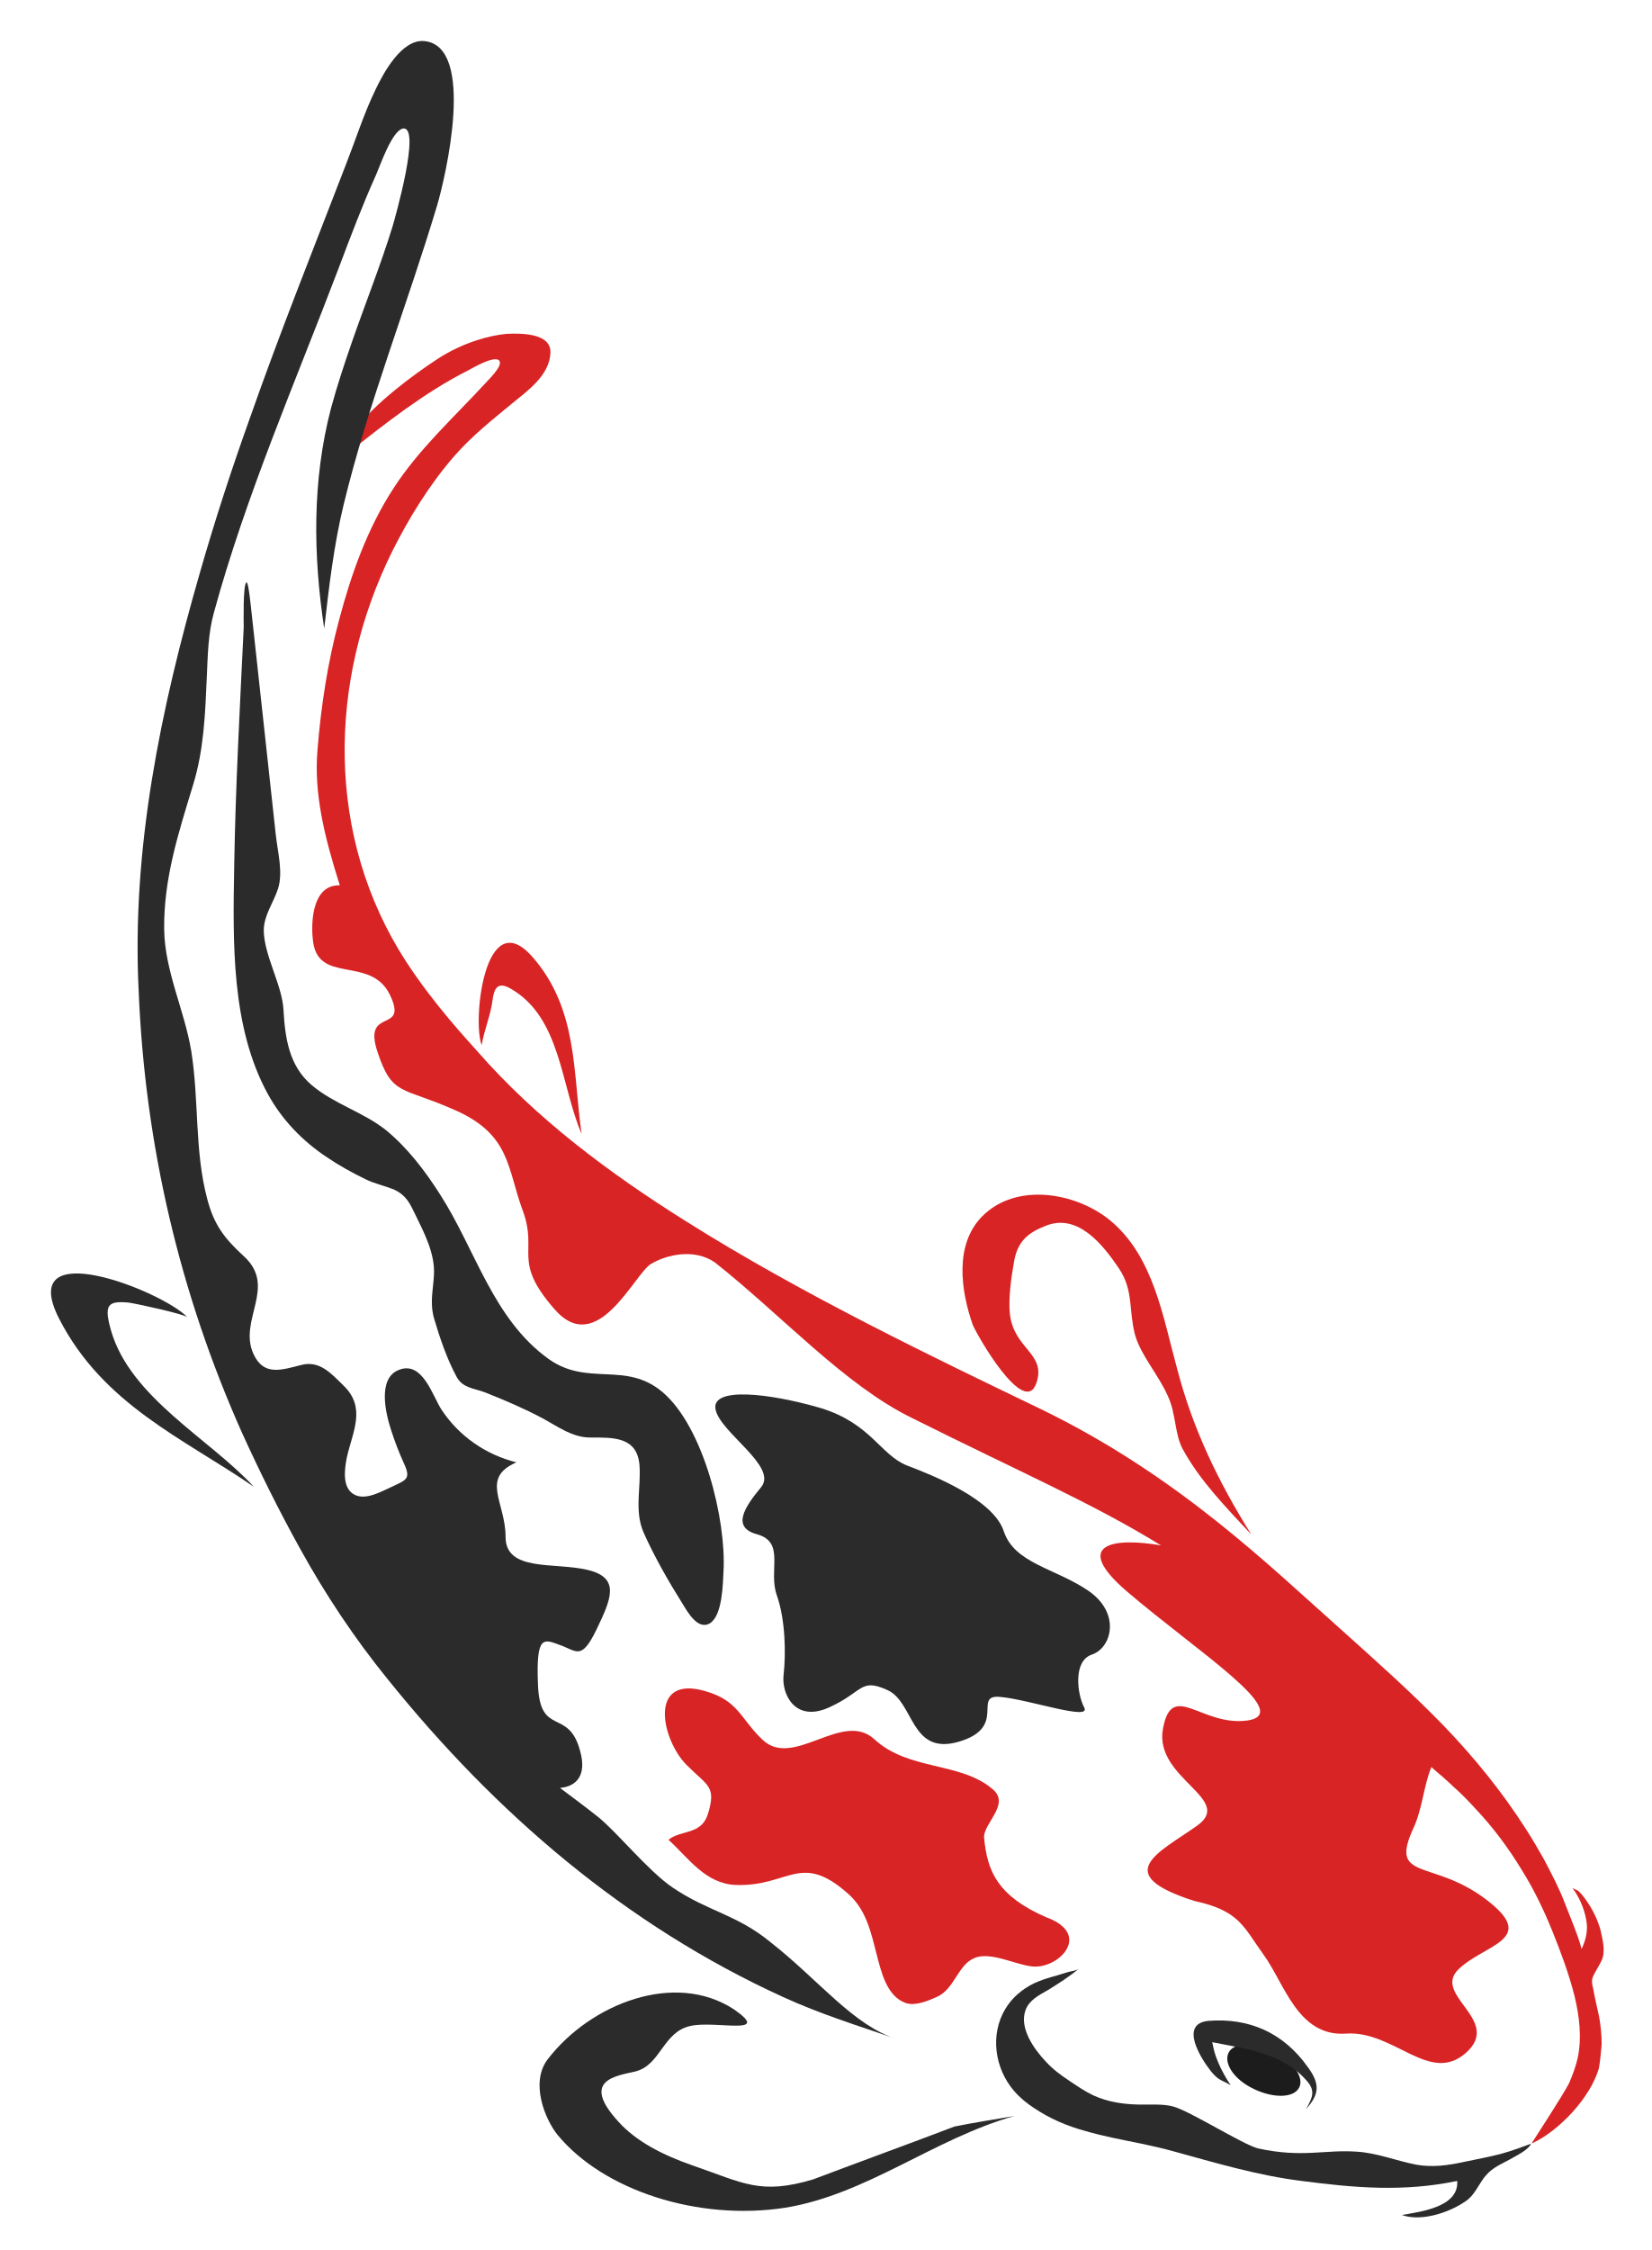
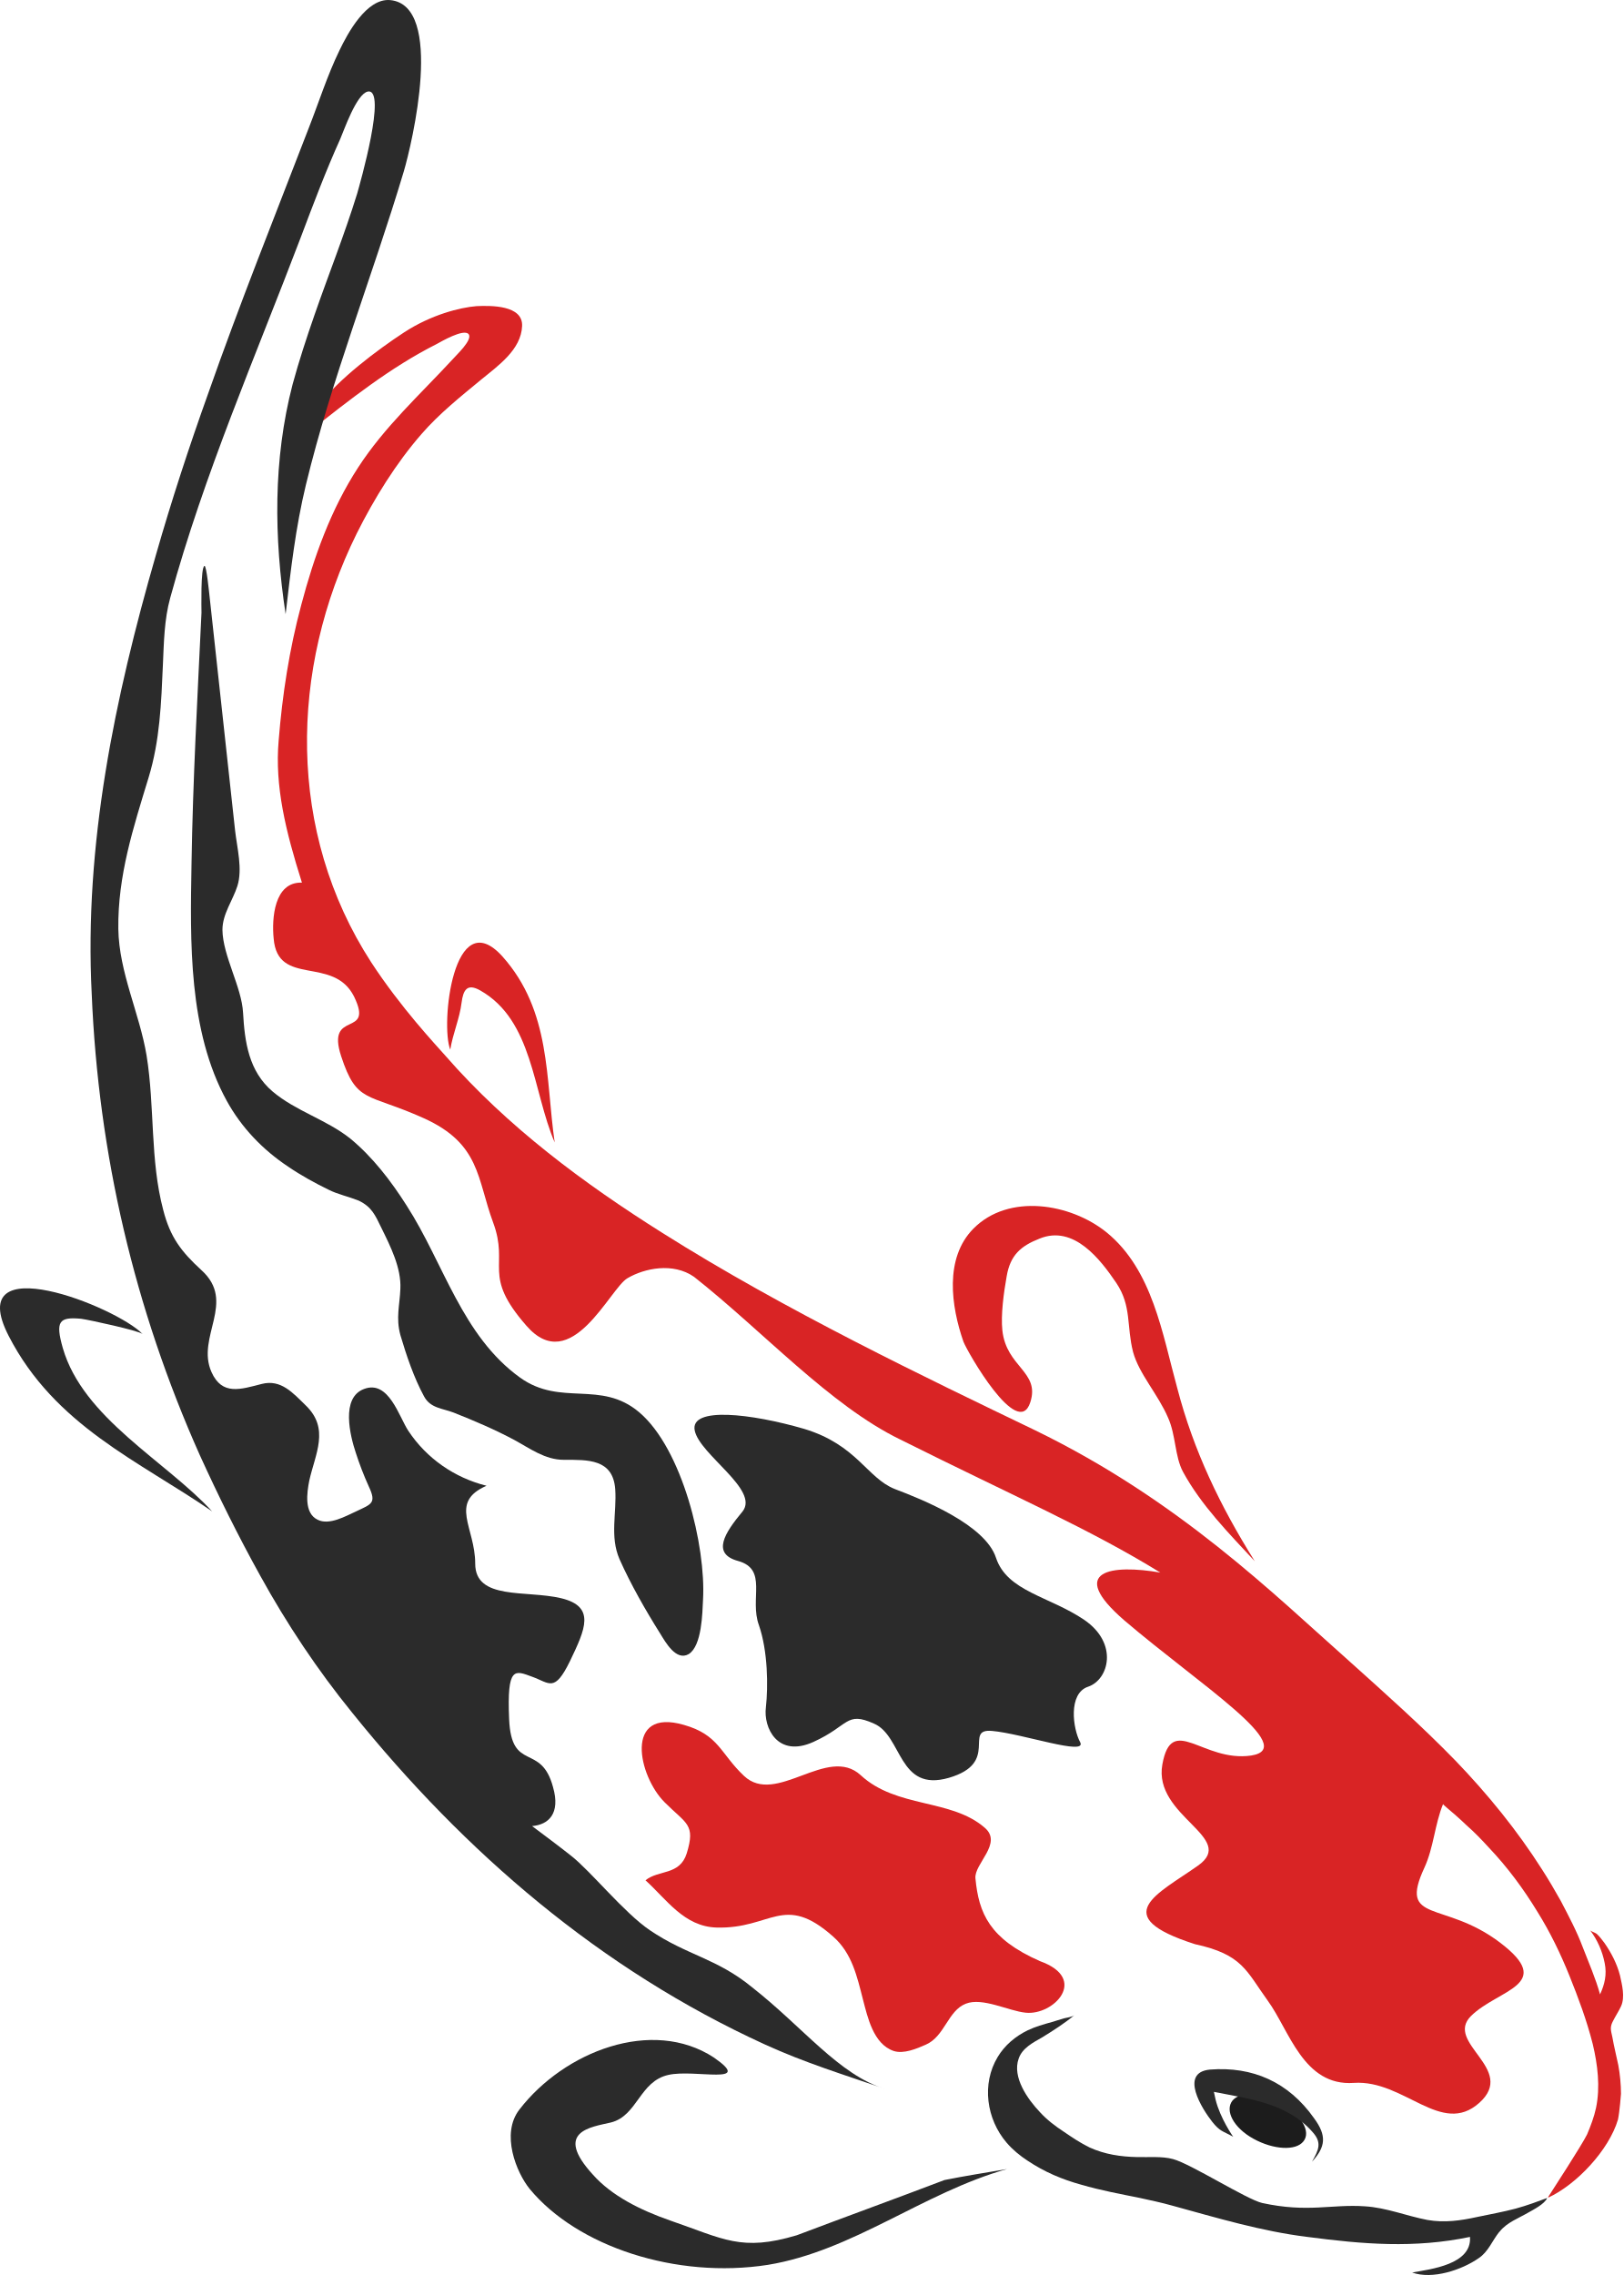
- <svg xmlns="http://www.w3.org/2000/svg" version="1.1" id="Layer_1" x="0px" y="0px" width="519px" height="707px" viewBox="256 -288 519 707" enable-background="new 256 -288 519 707" xml:space="preserve">
+ <svg xmlns="http://www.w3.org/2000/svg" version="1.1" id="Layer_1" x="0px" y="0px" width="488.018px" height="683.875px" viewBox="272.019 -275.125 488.018 683.875" enable-background="new 272.019 -275.125 488.018 683.875" xml:space="preserve">
  <g>
-     <path fill="#1C1C1C" d="M642.6,356.3c2.5-2.9,8.9-2.4,14.8,0.9c5.9,3.4,8.9,8.5,6.5,11.4c-2.3,2.9-9,2.5-15-0.8   C642.9,364.5,640.2,359.3,642.6,356.3z" />
+     <path fill="#1C1C1C" d="M642.6,356.3c2.5-2.899,8.9-2.399,14.801,0.9c5.899,3.399,8.899,8.5,6.5,11.399c-2.301,2.9-9,2.5-15-0.8   S640.2,359.3,642.6,356.3z" />
    <g>
-       <path fill="#2B2B2B" d="M666.5,374.7c2-3.6,3.1-5.7,0.1-9c-7.7-8.7-19.1-9.9-29.6-12c0,0,0.5,2.2,0.5,2.3    c1.4,5.7,5.3,11.2,5.3,11.2c-3.2-1.8-3.9-1.5-6.3-4.5c-3-3.8-10-14.8-0.7-15.7c12.8-1,23.6,3.7,31.3,14.6    C671,366.9,670.6,370.2,666.5,374.7z" />
+       <path fill="#2B2B2B" d="M666.5,374.7c2-3.601,3.1-5.7,0.1-9c-7.699-8.7-19.1-9.9-29.6-12c0,0,0.5,2.2,0.5,2.3    c1.4,5.7,5.3,11.2,5.3,11.2c-3.2-1.8-3.899-1.5-6.3-4.5c-3-3.8-10-14.8-0.7-15.7c12.8-1,23.601,3.7,31.3,14.6    C671,366.9,670.6,370.2,666.5,374.7z" />
    </g>
-     <path fill="#D92425" d="M759.4,354.3c0-2.8-0.3-5.9-0.8-8.6c-0.6-2.9-1.3-5.6-1.8-8.5c-0.4-1.9-0.8-2.8,0.1-4.6   c0.8-1.6,1.8-3.1,2.5-4.6c1.3-2.8,0.3-6.5-0.3-9.3c-0.9-3.5-2.6-6.8-4.7-9.8c-0.7-0.9-1.4-1.9-2.3-2.7c-0.5-0.4-1.7-0.7-2-1.1   c2.2,2.9,3.7,6.3,4.4,9.9c0.7,3.4,0,6.4-1.4,9.4c-1.3-4.8-3.4-9.5-5.2-14.2c-1.8-4.8-4.2-9.3-6.6-13.9c-1.8-3.2-3.6-6.3-5.6-9.4   c-7.5-11.8-16.3-22.6-26-32.7c-10.1-10.4-21-20.1-31.8-29.8c-22.9-20.3-51.3-48.5-94.7-69.6c-32.4-15.6-75.1-36-112-59.3   c-23.7-14.9-46.7-32-65.2-53.2c-2.9-3.3-13.4-14.4-22.4-28.2c-25.3-39.1-24.6-87.9-4.3-128.9c5.2-10.4,11.8-21.1,19.5-29.9   c5.3-6.1,11.7-11.2,18-16.4c5-4.1,11.9-8.9,12.2-16c0.3-6.3-9.3-6.2-13.7-6c-5,0.4-13.7,2.6-21.8,7.9c-8.1,5.3-19.8,14.1-25.5,21.8   c-2.4,3.3,0.7,5.9-3,8c12.1-9.5,24.4-19.3,38.3-26.3c1.3-0.7,8.1-4.7,9.6-3c1.4,1.7-3.9,6.5-4.8,7.6c-9.8,10.6-20.5,20.3-28.4,32.5   c-8.2,12.6-13.3,26.9-17.1,41.3c-3.6,13.4-5.7,27.1-6.8,40.8c-1.2,13.7,2.1,27.2,7,42.7c-8.4-0.3-9.1,10.9-8.5,16.8   c1.2,14.7,18,5,24.2,17.5c6.1,12.6-8.6,3.6-3.9,17.9s7.7,10.9,24.8,18.6c17.1,7.7,16,18.2,20.9,31.4c4.9,13.2-3.5,15.6,10,31   c13.5,15.5,25.1-11.3,30.4-14.3c5.1-3,13.7-4.8,20-0.4c20.8,16.4,40.8,38.6,62,48.9c34.2,17.1,56.8,26.8,78.2,40   c-14.4-2.5-28.4-0.8-10.8,14.4c22.6,19.3,52.7,38.3,38.1,40.6c-14.6,2.1-23.9-12.9-26.7,2.7c-2.8,15.6,22.7,22,10.7,30.4   c-12,8.5-27.4,15.1-0.9,23.6c14.3,3.1,15.4,8,21.9,17c6.5,8.9,10.7,25.8,25.9,24.7c15.1-1,26.3,16.2,37.7,6   c11.4-10.2-10.6-18-2.5-26.1c8.2-8.1,25.6-9.3,8.7-22.1c-16.9-12.8-30.6-5.5-22.7-22.5c2.8-6.1,3.1-13,5.6-19.1   c0,0.2,3.2,2.8,3.5,3.1c1.2,1.1,2.5,2.2,3.6,3.3c2.4,2.1,4.6,4.4,6.7,6.7c5.6,5.9,10.4,12.4,14.6,19.3c3.8,6.1,6.9,12.5,9.6,19.2   c2.7,6.7,5.2,13.4,7,20.5c1.5,6.3,2.3,12.9,1,19.2c-0.6,2.8-1.6,5.4-2.7,8c-1.5,3.1-10.8,17.4-11.5,18.5c-0.1,0-0.2,0.5-0.2,0.5   c8.5-3.9,18.3-14.3,21-23.5C759,359.6,759.4,354.4,759.4,354.3z" />
-     <path fill="#2B2B2B" d="M493.9,194.1c9.1,2.5,3.4,11.4,6.3,19.3c2.7,7.8,2.8,18.4,2.1,24.7c-0.8,6.1,3.5,15.3,14.3,10.4   c10.8-4.9,9.7-9.3,18.2-5.5c8.6,3.7,7.2,20.7,22.5,16.3c15.5-4.5,4.2-14.9,13-14.1c9.1,0.8,28.6,7.6,26.5,3.4   c-2.2-4-3.7-14.7,2.4-16.7c6.2-2.1,9.2-13-1.2-20.1c-10.5-7.1-23.1-8.5-26.5-18.6c-3.2-10-22.2-17.6-30.4-20.7   c-8.4-3.3-11.4-13.3-27.3-18.1c-15.8-4.6-34.4-6.8-32.9,0.5c1.5,7.3,19.5,17.8,14.4,24.3C489.9,185.7,485.9,191.9,493.9,194.1z" />
-     <path fill="#2B2B2B" d="M375.2,84.2c-1.6-0.5-3-1-4.4-1.7c-4.1-2-8.3-4.3-12.1-6.9c-7.7-5.1-14.1-11.8-18.5-19.8   c-11.6-21.1-11-47.9-10.6-71.2c0.4-25.2,1.8-50.3,3-75.5c0-1.2-0.3-13.7,0.9-14.1c0.6-0.2,1.4,8.1,1.5,8.9   c2.6,23.5,5.1,47,7.7,70.6c0.6,5.3,2.3,11.6,0.7,16.7c-1.4,4.4-4.5,8.4-4.5,13.2c0.1,7.8,5.8,17.2,6.2,24.9   c0.5,8.8,1.7,17.6,8.9,23.7c7,5.9,16.1,8.4,23.3,14.1c6.8,5.6,12.3,12.8,17,20.2c11.2,17.4,16.6,39.1,34.1,51.7   c12.3,8.8,24.2,0.6,35.8,10.4c13,11,20.1,40.3,19.2,56.3c-0.2,3.9-0.3,13.9-4.3,16.4c-3.8,2.2-7-3.6-8.6-6.2   c-4.4-7-8.8-14.7-12.2-22.3c-3-6.9-0.8-13.9-1.3-21.1c-0.7-9.1-8.2-8.8-15.5-8.8c-5.6,0-10.1-3.4-14.9-6   c-5.8-3.1-11.9-5.7-18.2-8.2c-3.4-1.3-7-1.3-8.9-4.9c-3-5.5-5.3-12.3-7.1-18.4c-1.4-5.2-0.2-8.9,0-13.9c0.3-6.3-3-12.8-5.7-18.3   c-1.9-3.9-2.9-6.3-6.8-8.2C378.4,85.2,376.8,84.7,375.2,84.2z" />
-     <path fill="#2B2B2B" d="M574.8,376.9c-25.2,7.1-46.3,24.6-71.9,28.8c-27.6,4.3-57.3-5.5-71.6-22.8c-4-4.9-8.8-16.6-3.1-23.9   c13.4-17.4,39.9-27.8,58.5-15.6c12.2,8.5-5.8,3.4-13.7,5.2c-8.7,1.9-9.3,12.3-17.3,14.3c-5.9,1.4-17.4,2.6-5.4,15.7   c5.6,6.3,14.1,10.6,23.3,13.8c16,5.5,21.3,9.4,38,4.4c14.8-5.6,29.7-11,44.4-16.6C562,379,568.3,378,574.8,376.9z" />
-     <path fill="#D92425" d="M649.3,194.2c-7.8-8.4-16.1-16.8-21.6-26.9c-2.5-4.7-2.1-11-4.5-16.3c-3-7-8.7-13.1-10.5-19.7   c-2-7.8-0.4-13.8-5-20.7c-4.8-7.1-12.8-17.6-23.1-13.4c-5.6,2.2-8.8,4.9-9.9,11.3c-0.9,5-1.8,11.7-1.3,16.3   c1.2,11.1,11.4,12.4,8.4,21.6c-3.7,11.6-19-15.3-20.1-18.2c-3.7-10.6-5.8-25.1,3-34c10.6-10.7,29.2-7.6,40,1.1   c13.9,11.3,16.8,30.6,21.3,46.9C630.9,161,638.9,177.6,649.3,194.2z" />
-     <path fill="#2B2B2B" d="M722.8,395.8c0.1,0,0.1-0.1,0.2-0.2c2.2-2.7,5.6-3.9,8.5-5.6c1.4-0.8,5-2.6,5.7-4.4   c-0.8,0.3-3.9,1.4-4.4,1.6c-1.7,0.6-3.3,1.1-5.1,1.6c-3.8,1-7.7,1.7-11.5,2.5c-5,1.1-9.9,1.8-15,0.9c-6.3-1.2-12.3-3.7-18.8-4.1   c-10.1-0.7-17.1,2-30.9-1c-4.7-1.1-21.5-11.8-26.8-13.2c-3.3-0.9-7.4-0.5-10.8-0.6c-4.9-0.1-9.7-0.8-14.3-2.9   c-2.7-1.3-5.2-3-7.7-4.7c-2.6-1.7-5.1-3.6-7.2-5.9c-3.7-3.9-8.4-10.5-6.4-16.1c1.1-3.2,4.3-4.8,7.1-6.4c3.4-2.1,6.7-4.2,9.7-6.7   c-0.7,0.6-2.4,0.8-3.2,1c-1.2,0.4-2.4,0.7-3.6,1.1c-2.5,0.7-5,1.4-7.3,2.5c-3.7,1.8-6.9,4.5-9,8c-4.9,8.1-3.4,18.7,2.7,25.8   c1.8,2.1,4,3.9,6.3,5.4c5.1,3.4,10.3,5.6,16.1,7.2c5.8,1.7,11.8,2.8,17.7,4c3.2,0.7,6.5,1.4,9.7,2.3c13.5,3.7,26.8,7.7,40.6,9.4   c16.8,2.2,32.1,3.5,48.9,0c0.6,8.3-11.8,9.7-17.4,10.7c6.1,2.2,15-0.8,20-4.3C719.5,401.8,720.7,398.4,722.8,395.8z" />
-     <path fill="#2B2B2B" d="M498.2,322.3c-10.7-8.8-19.6-9.6-30.8-17.2c-7.7-5.2-17.8-17.8-23.7-22.4c-3.8-3-7.7-5.9-11.7-8.9   c4.9-0.4,8.6-3.7,6.3-11.7c-3.6-13.5-12.5-4.3-13.2-20.4c-0.7-16.1,1.7-14.7,6.9-12.8c5.3,1.9,6.7,4.9,11.4-4.7   c4.6-9.6,7.8-16.4-2.7-18.9c-10.5-2.5-25.8,0.7-25.8-10.4c0-10.9-8-18.4,3.4-23.4c-9.6-2.4-18-8.2-23.5-16.5   c-2.8-4.2-5.9-15.4-13.3-12.6c-7.1,2.6-4.2,14.1-2.5,19.2c1.1,3.4,2.4,6.8,3.9,10.1c2.4,5.1,0.8,5.3-3.8,7.5   c-3.1,1.4-8.1,4.3-11.6,2.5c-4.1-2-3.2-8.1-2.5-11.7c1.8-8.1,6.2-15.6-1-22.6c-3.9-3.8-7.5-8-13.3-6.5c-6.3,1.6-11.9,3.6-15.1-3.6   c-4.7-10.6,7.6-21-3-30.6c-6.1-5.6-9.4-9.9-11.5-18.1c-4-15.1-2.5-30.9-5-46.4c-2.1-12.7-8.3-25-8.5-38.1   c-0.2-16,4.5-30.4,9.1-45.5c3.4-11.1,3.8-22.4,4.3-33.9c0.3-6.7,0.4-13.6,2.2-20.1c10.1-37,25.7-72.7,39.3-108.5   c3.7-9.8,7.5-19.9,11.8-29.4c1.1-2.5,4.9-13.6,8.3-14.3c5.9-1.1-2.4,27.9-3.2,30.7c-3.8,12.3-8.6,24.3-12.8,36.4   c-2.4,6.9-4.7,13.9-6.6,20.9c-5.9,22.7-5.6,46-2.1,69.1c1.5-13,3-26.1,6.1-38.9c7.7-31.8,20-62.7,29.4-94.1   c2.5-8.4,12.4-50.1-4.1-51.6c-7.1-0.6-12.8,10.1-15.2,15.1c-3.7,7.6-6.2,15.6-9.3,23.5c-10.2,26.5-20.8,52.9-30.2,79.7   c-5.7,15.9-11,32.1-15.7,48.5c-12.4,43-21.6,87.1-19.3,132c2,48,12.8,94.5,32.5,138.6c5.6,12.3,11.6,24.4,18.2,36.3   c8,14.5,17.2,28.3,27.6,41.1c33.9,42.1,74.7,77.2,124.2,99.8c11.8,5.4,23.8,9.1,36,13.3C524.3,348.6,513.5,334.3,498.2,322.3z" />
-     <path fill="#D92425" d="M584.7,314.4c-15.2-6.7-18.4-14.4-19.4-24.9c-0.4-4.4,8.3-10.5,2.8-15.2c-10.1-8.8-26.5-5.8-37.3-15.8   c-10-9.2-25.4,9.4-35.1,0.2c-7.1-6.7-7.5-12.3-18-15.3c-18.2-5.3-13.8,15.4-5.8,23.3c6.5,6.5,9.3,6.5,6.6,15.3   c-2.1,6.7-8.5,4.9-12.4,8.1c6.3,5.7,11.6,13.9,21.3,14.2c16.6,0.5,20.2-10.5,35.1,2.7c5.7,5,7.2,12,9,19c1.4,5.3,3.1,13.3,9.2,15.4   c3,1,7-0.7,9.7-1.9c5.7-2.5,6.6-10.2,12-12.3c5-2,12.9,2.2,18,2.7C588.8,330.8,599.5,319.7,584.7,314.4z" />
-     <path fill="#2B2B2B" d="M335.8,179.2c-21.9-15.1-47.3-25.7-61.2-52.8c-13.9-27.1,32.5-8.7,40.3-0.5c-1-1-16.2-4.3-18.5-4.6   c-6.6-0.6-7.8,0.7-5.5,8.8C297,151.2,321.8,164,335.8,179.2z" />
-     <path fill="#D92425" d="M438.8,68.3c-2.8-19.1-1-39.4-15.7-55.9C408.3-4,404.4,33,407.4,40.4c0.8-4.9,2.8-9.3,3.4-14.1   c0.5-3.9,1.7-5.9,5.6-3.7C432.3,31.6,432.2,53,438.8,68.3z" />
+     <path fill="#D92425" d="M759.4,354.3c0-2.8-0.301-5.899-0.801-8.6c-0.6-2.9-1.3-5.601-1.8-8.5c-0.399-1.9-0.8-2.8,0.101-4.601   c0.8-1.6,1.8-3.1,2.5-4.6c1.3-2.8,0.3-6.5-0.301-9.3c-0.899-3.5-2.6-6.8-4.699-9.8c-0.7-0.9-1.4-1.9-2.301-2.7   c-0.5-0.4-1.699-0.7-2-1.1c2.2,2.9,3.7,6.3,4.4,9.9c0.7,3.4,0,6.4-1.4,9.4c-1.3-4.801-3.399-9.5-5.199-14.2   c-1.801-4.8-4.2-9.3-6.601-13.9c-1.8-3.2-3.6-6.3-5.6-9.4c-7.5-11.8-16.3-22.6-26-32.7c-10.101-10.4-21-20.1-31.8-29.8   c-22.9-20.3-51.301-48.5-94.7-69.6c-32.4-15.6-75.101-36-112-59.3c-23.7-14.9-46.7-32-65.2-53.2c-2.9-3.3-13.4-14.4-22.4-28.2   C358.301-25,359-73.8,379.301-114.8c5.199-10.4,11.799-21.1,19.499-29.9c5.3-6.1,11.7-11.2,18-16.4c5-4.1,11.9-8.9,12.2-16   c0.3-6.3-9.3-6.2-13.7-6c-5,0.4-13.7,2.6-21.8,7.9c-8.1,5.3-19.8,14.1-25.5,21.8c-2.4,3.3,0.7,5.9-3,8   c12.1-9.5,24.4-19.3,38.3-26.3c1.3-0.7,8.101-4.7,9.601-3c1.399,1.7-3.9,6.5-4.801,7.6c-9.8,10.6-20.5,20.3-28.399,32.5   c-8.2,12.6-13.3,26.9-17.101,41.3c-3.6,13.4-5.699,27.1-6.799,40.8c-1.201,13.7,2.1,27.2,7,42.7c-8.4-0.3-9.101,10.9-8.5,16.8   c1.199,14.7,18,5,24.199,17.5c6.1,12.6-8.6,3.6-3.9,17.9c4.701,14.3,7.701,10.9,24.801,18.6s16,18.2,20.899,31.4   c4.9,13.2-3.5,15.6,10,31c13.5,15.5,25.101-11.3,30.4-14.3c5.1-3,13.7-4.8,20-0.4c20.8,16.4,40.8,38.6,62,48.9   c34.2,17.1,56.8,26.8,78.2,40c-14.4-2.5-28.4-0.8-10.801,14.4c22.601,19.3,52.7,38.3,38.101,40.6c-14.601,2.1-23.9-12.9-26.7,2.7   c-2.8,15.6,22.7,22,10.7,30.4c-12,8.5-27.4,15.1-0.9,23.6c14.3,3.101,15.4,8,21.9,17c6.5,8.9,10.7,25.8,25.899,24.7   c15.101-1,26.301,16.2,37.7,6c11.4-10.2-10.6-18-2.5-26.1c8.2-8.101,25.601-9.301,8.7-22.101s-30.6-5.5-22.7-22.5   c2.8-6.1,3.101-13,5.601-19.1c0,0.2,3.199,2.8,3.5,3.1c1.199,1.1,2.5,2.2,3.6,3.3c2.4,2.1,4.6,4.4,6.7,6.7   c5.6,5.9,10.399,12.4,14.6,19.3c3.8,6.1,6.9,12.5,9.601,19.2c2.699,6.7,5.199,13.4,7,20.5c1.5,6.3,2.3,12.9,1,19.2   c-0.601,2.8-1.601,5.4-2.7,8c-1.5,3.1-10.8,17.4-11.5,18.5c-0.101,0-0.2,0.5-0.2,0.5c8.5-3.9,18.3-14.3,21-23.5   C759,359.6,759.4,354.4,759.4,354.3z" />
+     <path fill="#2B2B2B" d="M493.9,194.1c9.1,2.5,3.399,11.4,6.3,19.3c2.7,7.8,2.8,18.4,2.1,24.7c-0.8,6.1,3.5,15.3,14.3,10.4   c10.801-4.9,9.7-9.3,18.2-5.5c8.601,3.7,7.2,20.7,22.5,16.3c15.5-4.5,4.2-14.9,13-14.1c9.101,0.8,28.601,7.6,26.5,3.4   c-2.2-4-3.7-14.7,2.4-16.7c6.2-2.1,9.2-13-1.2-20.1c-10.5-7.1-23.1-8.5-26.5-18.6c-3.2-10-22.2-17.6-30.4-20.7   c-8.399-3.3-11.399-13.3-27.3-18.1c-15.8-4.6-34.399-6.8-32.899,0.5c1.5,7.3,19.5,17.8,14.399,24.3   C489.9,185.7,485.9,191.9,493.9,194.1z" />
+     <path fill="#2B2B2B" d="M375.2,84.2c-1.601-0.5-3-1-4.4-1.7c-4.1-2-8.3-4.3-12.1-6.9c-7.7-5.1-14.101-11.8-18.5-19.8   C328.6,34.7,329.2,7.9,329.6-15.4c0.4-25.2,1.801-50.3,3-75.5c0-1.2-0.3-13.7,0.9-14.1c0.6-0.2,1.4,8.1,1.5,8.9   c2.6,23.5,5.1,47,7.7,70.6c0.6,5.3,2.3,11.6,0.7,16.7c-1.4,4.4-4.5,8.4-4.5,13.2c0.1,7.8,5.8,17.2,6.199,24.9   c0.5,8.8,1.7,17.6,8.9,23.7c7,5.9,16.1,8.4,23.3,14.1c6.8,5.6,12.3,12.8,17,20.2c11.2,17.4,16.601,39.1,34.101,51.7   c12.3,8.8,24.199,0.6,35.8,10.4c13,11,20.1,40.3,19.2,56.3c-0.2,3.9-0.301,13.9-4.301,16.4c-3.8,2.2-7-3.6-8.6-6.2   c-4.4-7-8.8-14.7-12.2-22.3c-3-6.9-0.8-13.9-1.3-21.1c-0.7-9.1-8.2-8.8-15.5-8.8c-5.6,0-10.1-3.4-14.9-6   c-5.8-3.1-11.899-5.7-18.199-8.2c-3.4-1.3-7-1.3-8.9-4.9c-3-5.5-5.3-12.3-7.1-18.4c-1.4-5.2-0.2-8.9,0-13.9   c0.3-6.3-3-12.8-5.7-18.3c-1.9-3.9-2.9-6.3-6.8-8.2C378.4,85.2,376.8,84.7,375.2,84.2z" />
+     <path fill="#2B2B2B" d="M574.8,376.9c-25.2,7.1-46.3,24.6-71.899,28.8C475.3,410,445.6,400.2,431.3,382.9   c-4-4.9-8.8-16.601-3.1-23.9c13.399-17.4,39.899-27.8,58.5-15.6c12.2,8.5-5.8,3.399-13.7,5.199c-8.7,1.9-9.3,12.301-17.3,14.301   c-5.9,1.399-17.4,2.6-5.4,15.699C455.9,384.9,464.4,389.2,473.6,392.4c16,5.5,21.301,9.399,38,4.399c14.801-5.6,29.7-11,44.4-16.6   C562,379,568.3,378,574.8,376.9z" />
+     <path fill="#D92425" d="M649.3,194.2c-7.8-8.4-16.1-16.8-21.6-26.9c-2.5-4.7-2.101-11-4.5-16.3c-3-7-8.7-13.1-10.5-19.7   c-2-7.8-0.4-13.8-5-20.7c-4.8-7.1-12.8-17.6-23.101-13.4c-5.6,2.2-8.8,4.9-9.899,11.3c-0.9,5-1.8,11.7-1.3,16.3   c1.199,11.1,11.399,12.4,8.399,21.6c-3.7,11.6-19-15.3-20.1-18.2c-3.7-10.6-5.8-25.1,3-34c10.6-10.7,29.2-7.6,40,1.1   c13.899,11.3,16.8,30.6,21.3,46.9C630.9,161,638.9,177.6,649.3,194.2z" />
+     <path fill="#2B2B2B" d="M722.8,395.8c0.101,0,0.101-0.1,0.2-0.2c2.2-2.699,5.6-3.899,8.5-5.6c1.4-0.8,5-2.6,5.7-4.4   c-0.8,0.301-3.9,1.4-4.4,1.601c-1.7,0.6-3.3,1.1-5.1,1.6c-3.8,1-7.7,1.7-11.5,2.5c-5,1.101-9.9,1.8-15,0.9   c-6.3-1.2-12.3-3.7-18.8-4.101c-10.101-0.699-17.101,2-30.9-1c-4.7-1.1-21.5-11.8-26.8-13.199c-3.3-0.9-7.4-0.5-10.8-0.601   c-4.9-0.1-9.7-0.8-14.301-2.899c-2.699-1.301-5.199-3-7.699-4.7c-2.601-1.7-5.101-3.601-7.2-5.9c-3.7-3.899-8.4-10.5-6.4-16.1   c1.101-3.2,4.3-4.8,7.101-6.4c3.399-2.1,6.699-4.2,9.699-6.7c-0.699,0.601-2.399,0.801-3.199,1c-1.2,0.4-2.4,0.7-3.601,1.101   c-2.5,0.7-5,1.399-7.3,2.5c-3.7,1.8-6.9,4.5-9,8c-4.9,8.1-3.4,18.7,2.7,25.8c1.8,2.1,4,3.9,6.3,5.4c5.1,3.399,10.3,5.6,16.1,7.199   c5.801,1.7,11.801,2.801,17.7,4c3.2,0.7,6.5,1.4,9.7,2.301c13.5,3.699,26.8,7.699,40.6,9.399c16.801,2.2,32.101,3.5,48.9,0   c0.6,8.3-11.8,9.7-17.4,10.7c6.101,2.2,15-0.8,20-4.3C719.5,401.8,720.7,398.4,722.8,395.8z" />
+     <path fill="#2B2B2B" d="M498.2,322.3c-10.7-8.8-19.601-9.6-30.8-17.2c-7.7-5.2-17.801-17.8-23.7-22.4c-3.8-3-7.7-5.9-11.7-8.9   c4.9-0.4,8.6-3.7,6.3-11.7c-3.6-13.5-12.5-4.3-13.2-20.4c-0.699-16.1,1.7-14.7,6.9-12.8c5.3,1.9,6.7,4.9,11.4-4.7   c4.6-9.6,7.8-16.4-2.7-18.9s-25.8,0.7-25.8-10.4c0-10.9-8-18.4,3.399-23.4c-9.6-2.4-18-8.2-23.5-16.5   c-2.8-4.2-5.899-15.4-13.3-12.6c-7.1,2.6-4.2,14.1-2.5,19.2c1.1,3.4,2.4,6.8,3.9,10.1c2.399,5.1,0.8,5.3-3.801,7.5   c-3.1,1.4-8.1,4.3-11.6,2.5c-4.1-2-3.2-8.1-2.5-11.7c1.8-8.1,6.2-15.6-1-22.6c-3.9-3.8-7.5-8-13.3-6.5   c-6.3,1.6-11.9,3.6-15.101-3.6c-4.699-10.6,7.601-21-3-30.6c-6.1-5.6-9.399-9.9-11.5-18.1c-4-15.1-2.5-30.9-5-46.4   c-2.1-12.7-8.3-25-8.5-38.1c-0.199-16,4.5-30.4,9.101-45.5c3.399-11.1,3.8-22.4,4.3-33.9c0.3-6.7,0.4-13.6,2.2-20.1   c10.1-37,25.7-72.7,39.3-108.5c3.7-9.8,7.5-19.9,11.8-29.4c1.101-2.5,4.9-13.6,8.3-14.3c5.9-1.1-2.399,27.9-3.199,30.7   c-3.801,12.3-8.601,24.3-12.801,36.4c-2.399,6.9-4.699,13.9-6.6,20.9c-5.9,22.7-5.6,46-2.1,69.1c1.5-13,3-26.1,6.1-38.9   c7.7-31.8,20-62.7,29.4-94.1c2.5-8.4,12.399-50.1-4.101-51.6c-7.101-0.6-12.8,10.1-15.2,15.1c-3.699,7.6-6.199,15.6-9.3,23.5   c-10.2,26.5-20.8,52.9-30.2,79.7c-5.699,15.9-11,32.1-15.699,48.5c-12.4,43-21.601,87.1-19.301,132c2,48,12.801,94.5,32.5,138.6   c5.6,12.3,11.6,24.4,18.2,36.3c8,14.5,17.2,28.3,27.601,41.1C411.8,281.8,452.6,316.9,502.1,339.5c11.801,5.4,23.801,9.1,36,13.3   C524.3,348.6,513.5,334.3,498.2,322.3z" />
+     <path fill="#D92425" d="M584.7,314.4c-15.2-6.7-18.4-14.4-19.4-24.9c-0.399-4.4,8.3-10.5,2.8-15.2c-10.1-8.8-26.5-5.8-37.3-15.8   c-10-9.2-25.399,9.4-35.1,0.2c-7.101-6.7-7.5-12.3-18-15.3c-18.2-5.3-13.8,15.4-5.8,23.3c6.5,6.5,9.3,6.5,6.6,15.3   c-2.1,6.7-8.5,4.9-12.4,8.1c6.301,5.7,11.601,13.9,21.301,14.2c16.6,0.5,20.199-10.5,35.1,2.7c5.7,5,7.2,12,9,19   c1.4,5.3,3.1,13.3,9.2,15.4c3,1,7-0.7,9.7-1.9c5.699-2.5,6.6-10.2,12-12.3c5-2,12.899,2.2,18,2.7   C588.8,330.8,599.5,319.7,584.7,314.4z" />
+     <path fill="#2B2B2B" d="M335.8,179.2c-21.899-15.1-47.3-25.7-61.2-52.8c-13.899-27.1,32.5-8.7,40.301-0.5c-1-1-16.2-4.3-18.5-4.6   c-6.601-0.6-7.801,0.7-5.5,8.8C297,151.2,321.8,164,335.8,179.2z" />
+     <path fill="#D92425" d="M438.8,68.3c-2.8-19.1-1-39.4-15.7-55.9C408.3-4,404.4,33,407.4,40.4c0.8-4.9,2.8-9.3,3.399-14.1   c0.5-3.9,1.7-5.9,5.601-3.7C432.3,31.6,432.2,53,438.8,68.3z" />
  </g>
</svg>
